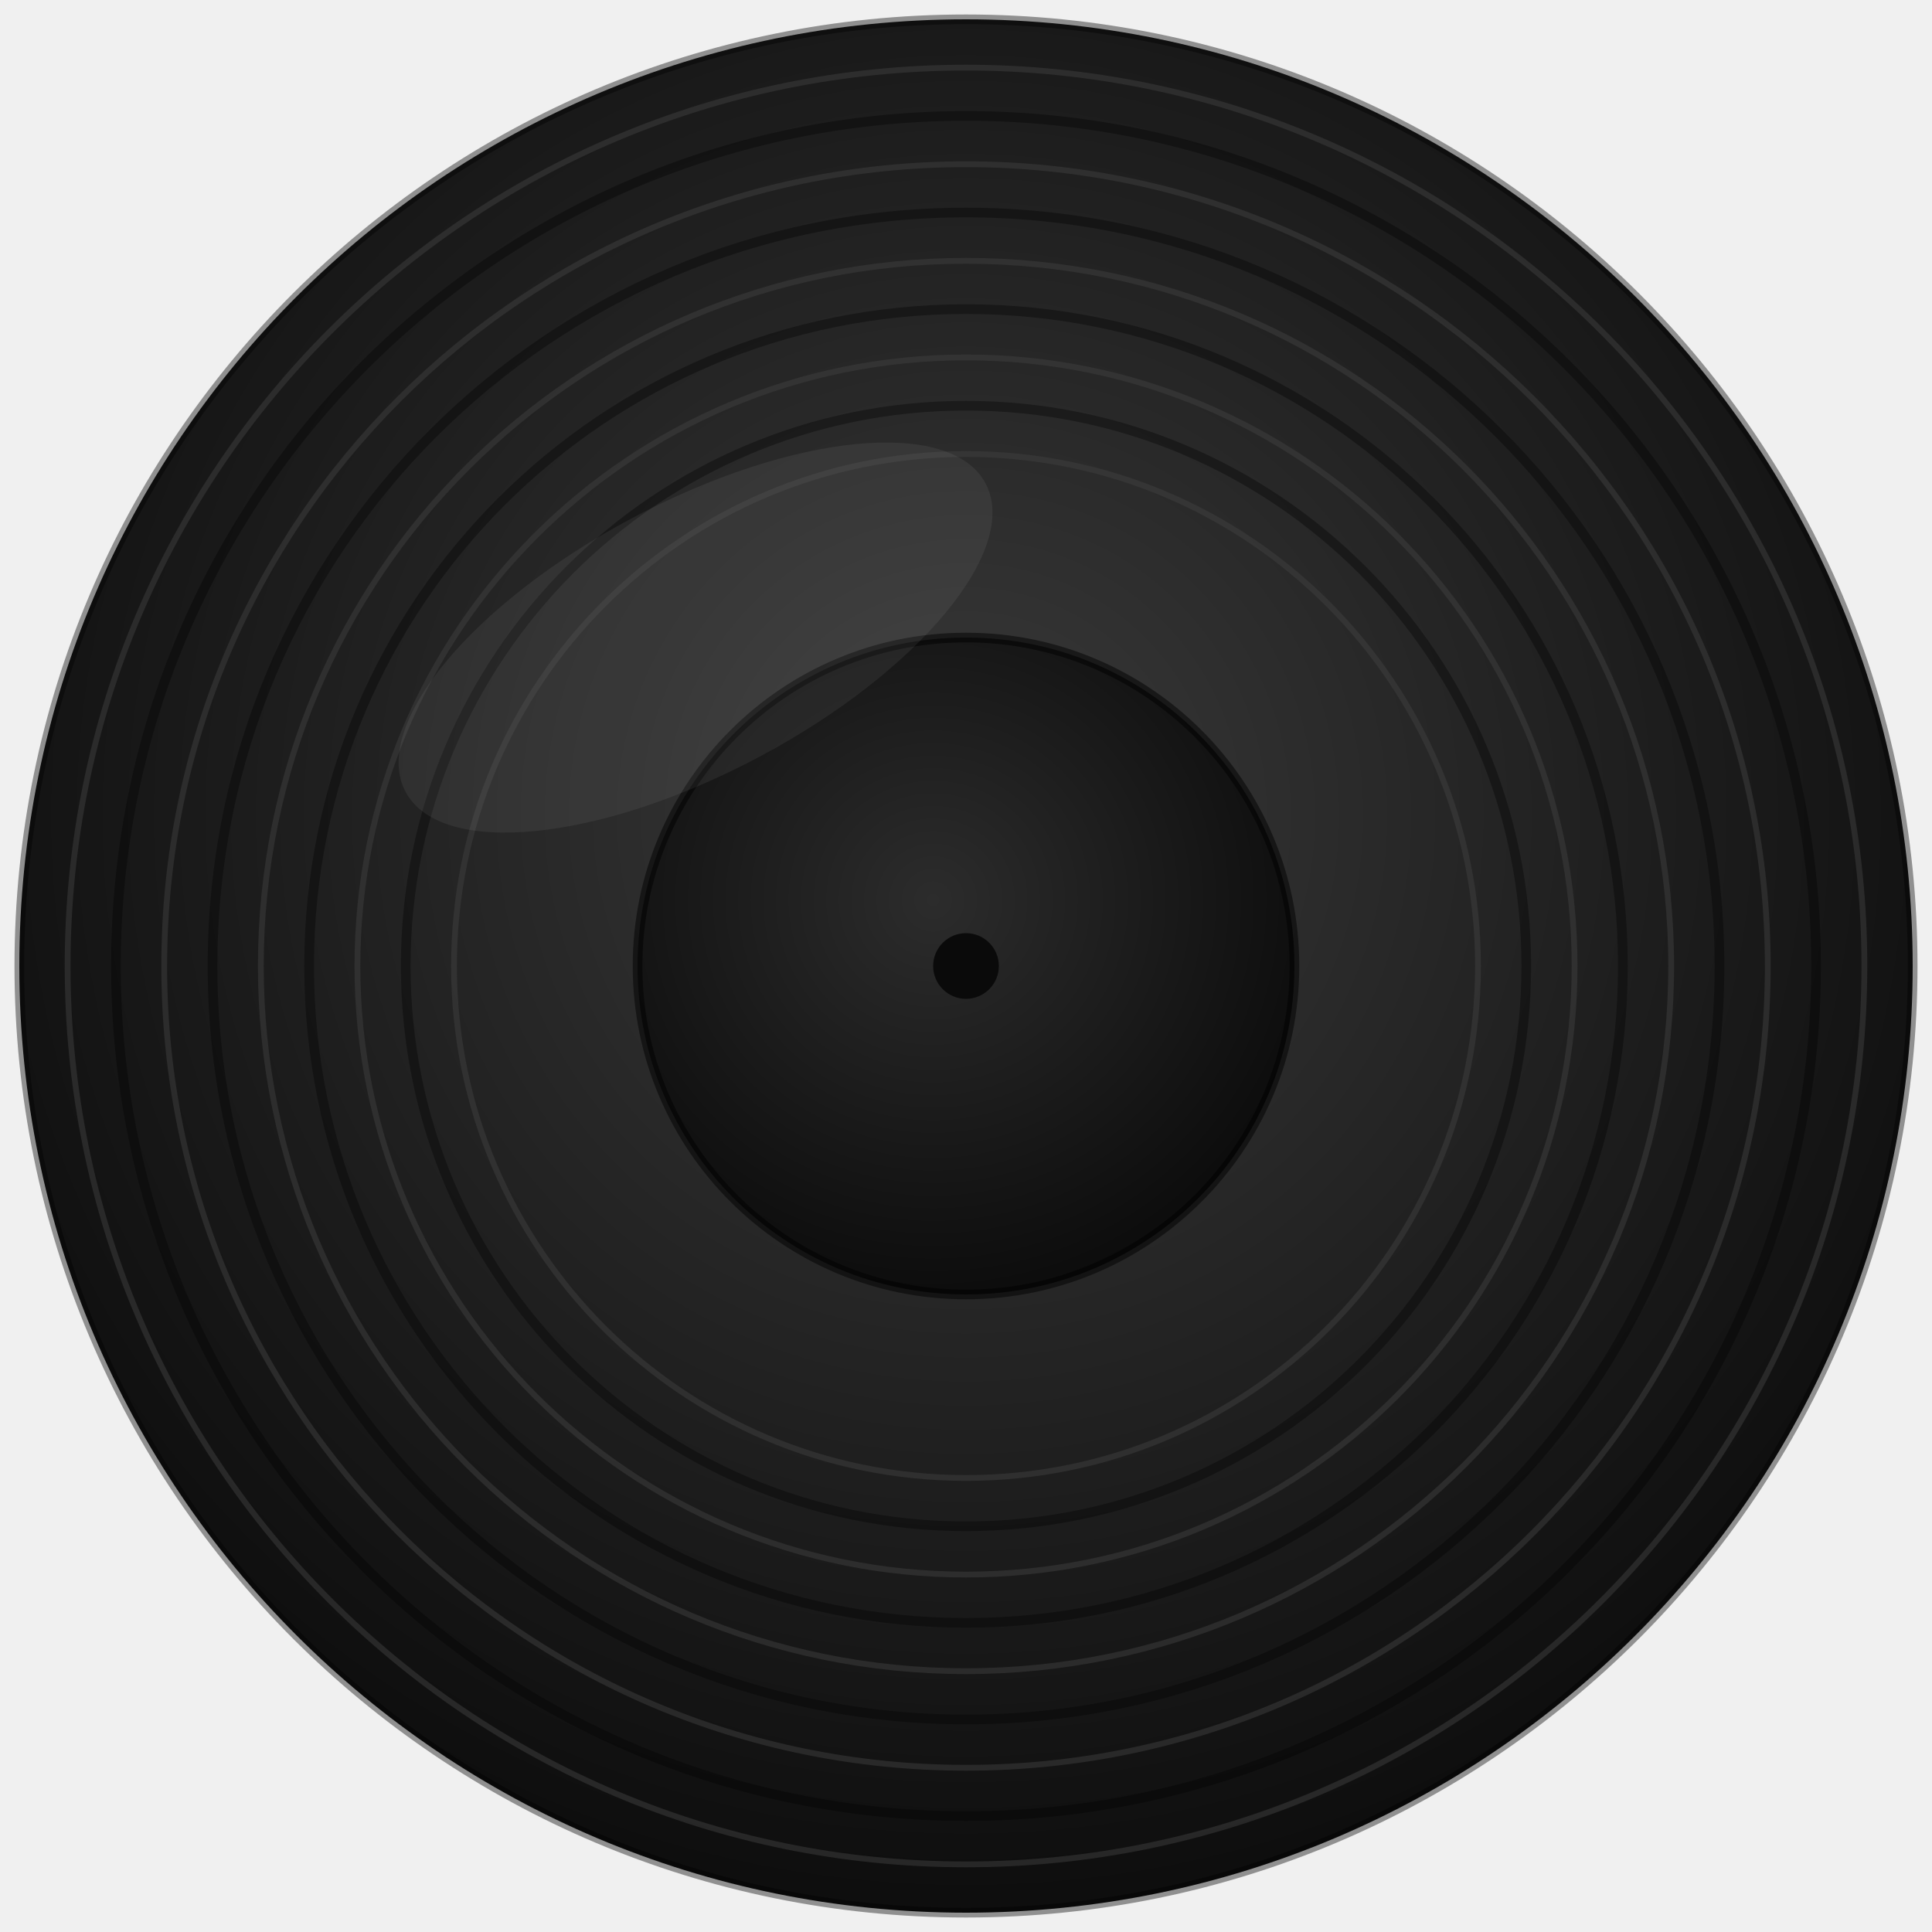
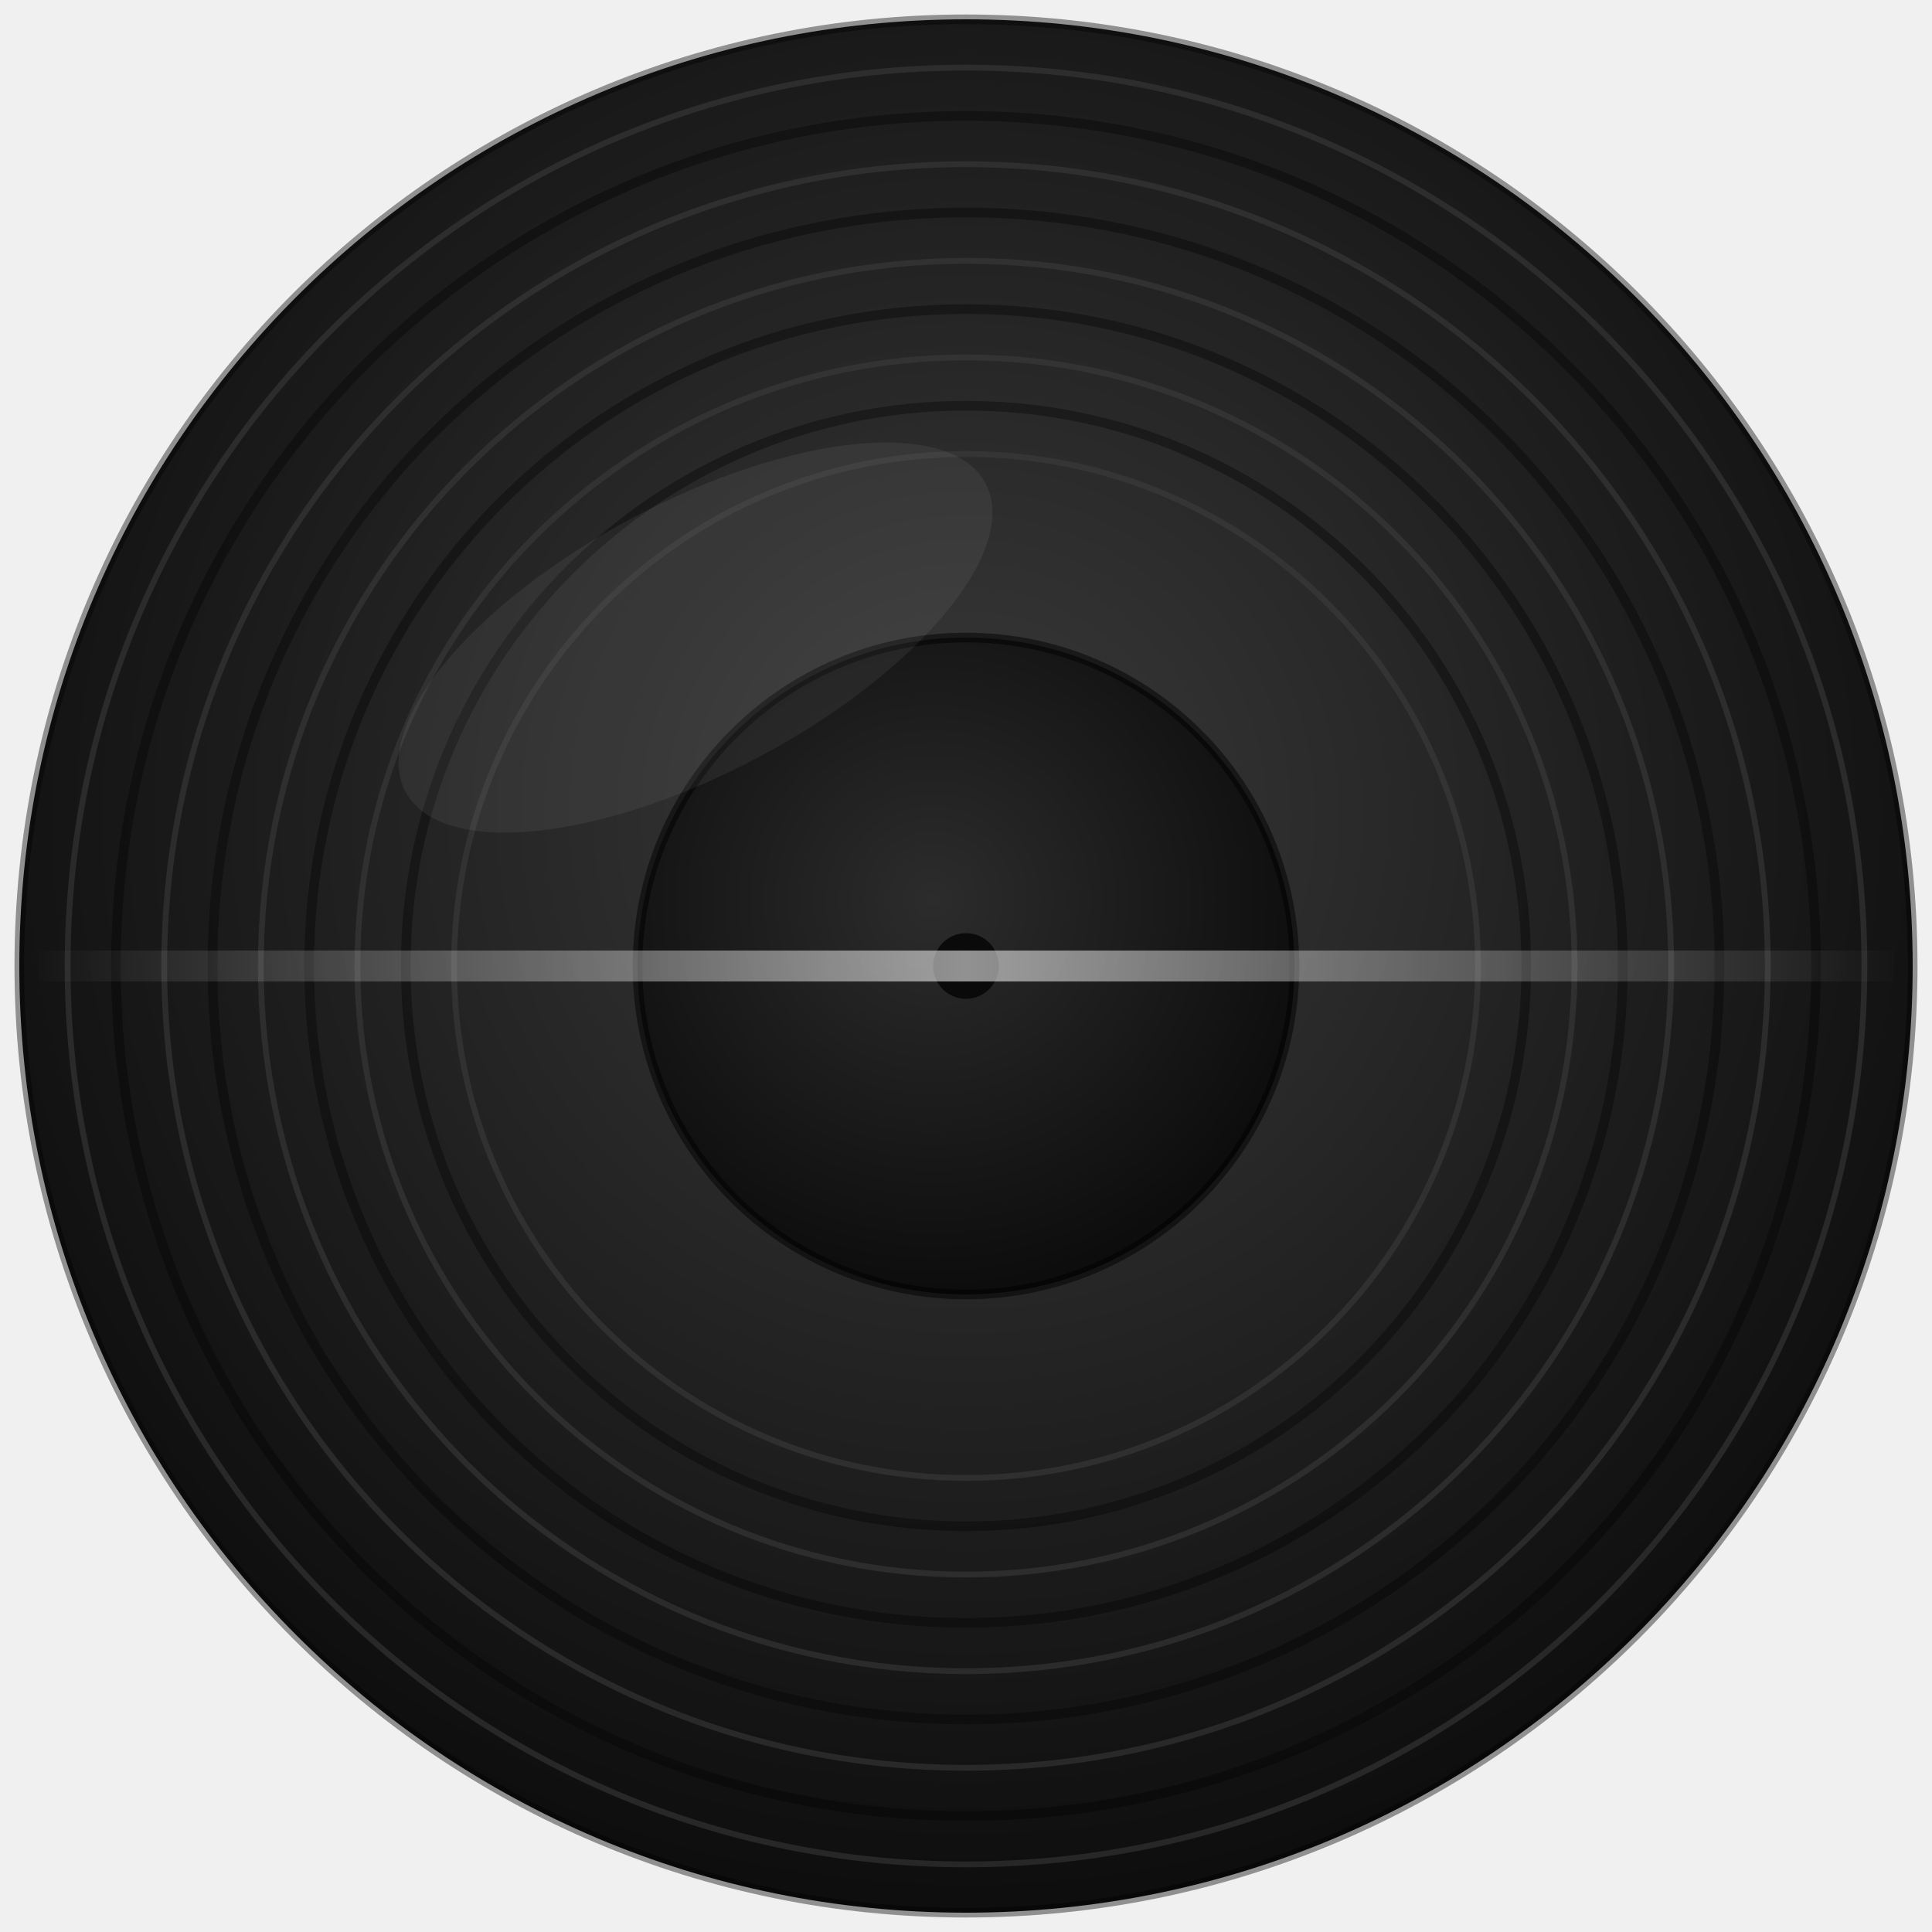
<svg xmlns="http://www.w3.org/2000/svg" viewBox="0 0 200 200">
  <defs>
    <radialGradient id="vinylBody" cx="50%" cy="42%" r="70%">
      <stop offset="0%" stop-color="#3a3a3a" />
      <stop offset="55%" stop-color="#1c1c1c" />
      <stop offset="100%" stop-color="#050505" />
    </radialGradient>
    <radialGradient id="vinylLabel" cx="45%" cy="40%" r="65%">
      <stop offset="0%" stop-color="#2c2c2c" />
      <stop offset="100%" stop-color="#0a0a0a" />
    </radialGradient>
+     <linearGradient id="vinylShine" x1="0%" y1="0%" x2="100%" y2="0%">
+       <stop offset="0%" stop-color="#ffffff" stop-opacity="0" />
+       <stop offset="50%" stop-color="#ffffff" stop-opacity=".55" />
+       <stop offset="100%" stop-color="#ffffff" stop-opacity="0" />
+     </linearGradient>
  </defs>
  <circle cx="100" cy="100" r="98" fill="url(#vinylBody)" />
  <circle cx="100" cy="100" r="98" fill="none" stroke="#000" stroke-width="1" opacity=".4" />
  <g fill="none" stroke="#000" opacity=".35">
    <circle cx="100" cy="100" r="88" stroke-width="1" />
    <circle cx="100" cy="100" r="78" stroke-width="1" />
    <circle cx="100" cy="100" r="68" stroke-width="1" />
    <circle cx="100" cy="100" r="58" stroke-width="1" />
  </g>
  <g fill="none" stroke="#3f3f3f" opacity=".5">
    <circle cx="100" cy="100" r="93" stroke-width=".6" />
    <circle cx="100" cy="100" r="83" stroke-width=".6" />
    <circle cx="100" cy="100" r="73" stroke-width=".6" />
    <circle cx="100" cy="100" r="63" stroke-width=".6" />
    <circle cx="100" cy="100" r="53" stroke-width=".6" />
  </g>
  <circle cx="100" cy="100" r="34" fill="url(#vinylLabel)" />
  <circle cx="100" cy="100" r="34" fill="none" stroke="#000" stroke-width="1" opacity=".5" />
  <circle cx="100" cy="100" r="3.4" fill="#0a0a0a" />
  <ellipse cx="72" cy="66" rx="34" ry="14" fill="#ffffff" opacity=".06" transform="rotate(-28 72 66)" />
+   <rect x="4" y="98.4" width="192" height="3.2" fill="url(#vinylShine)" />
</svg>
